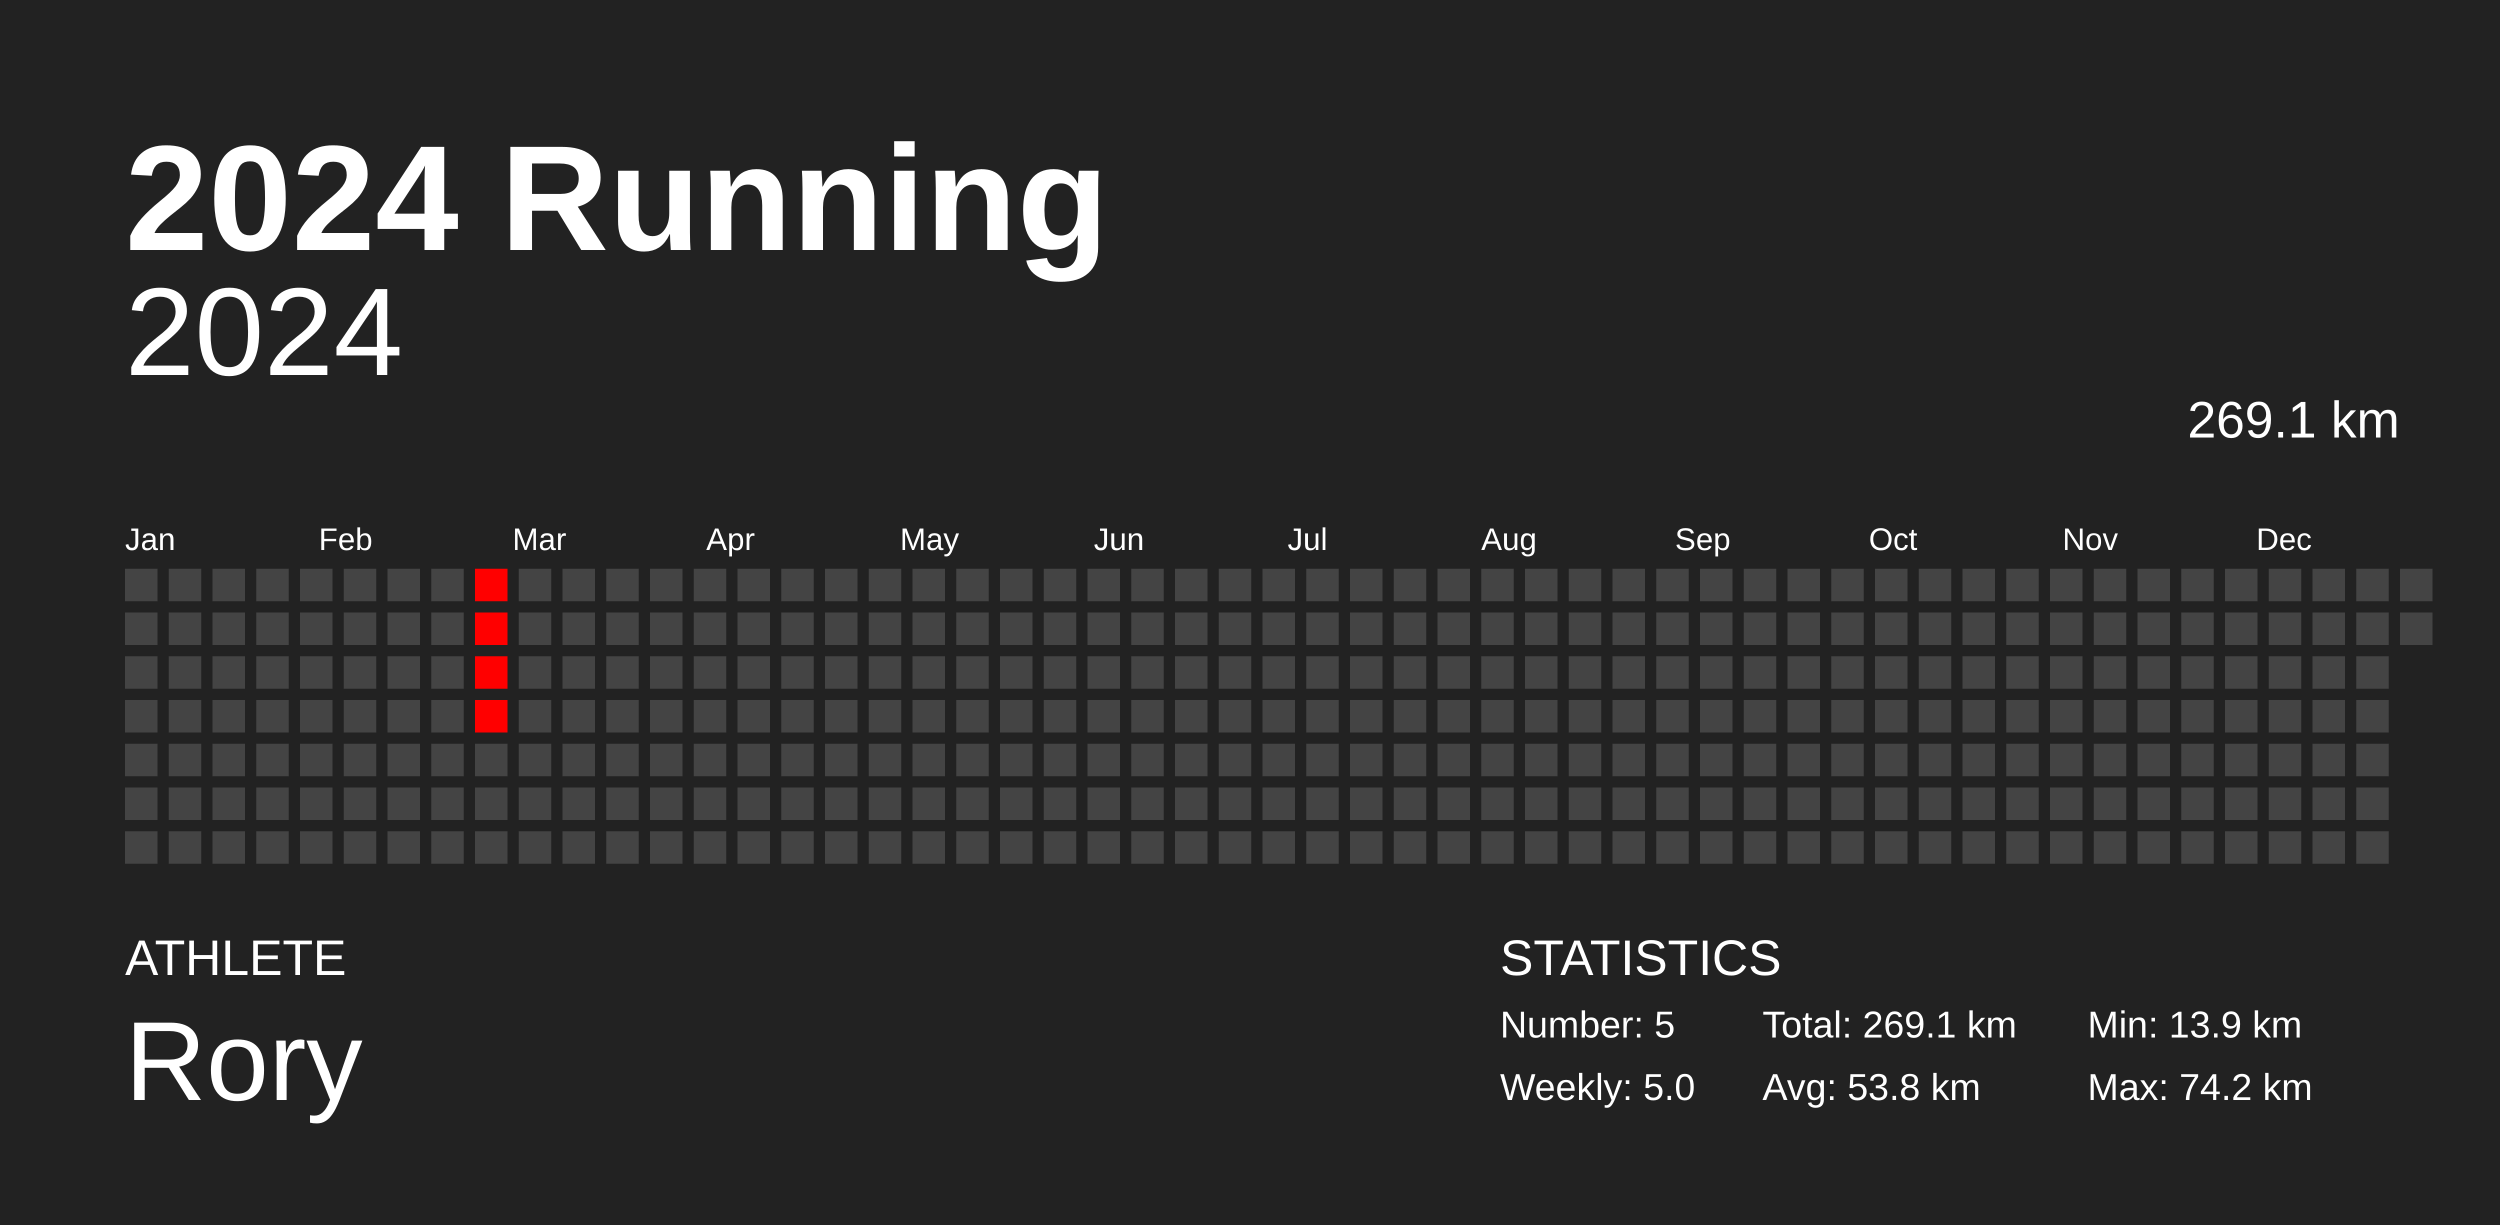
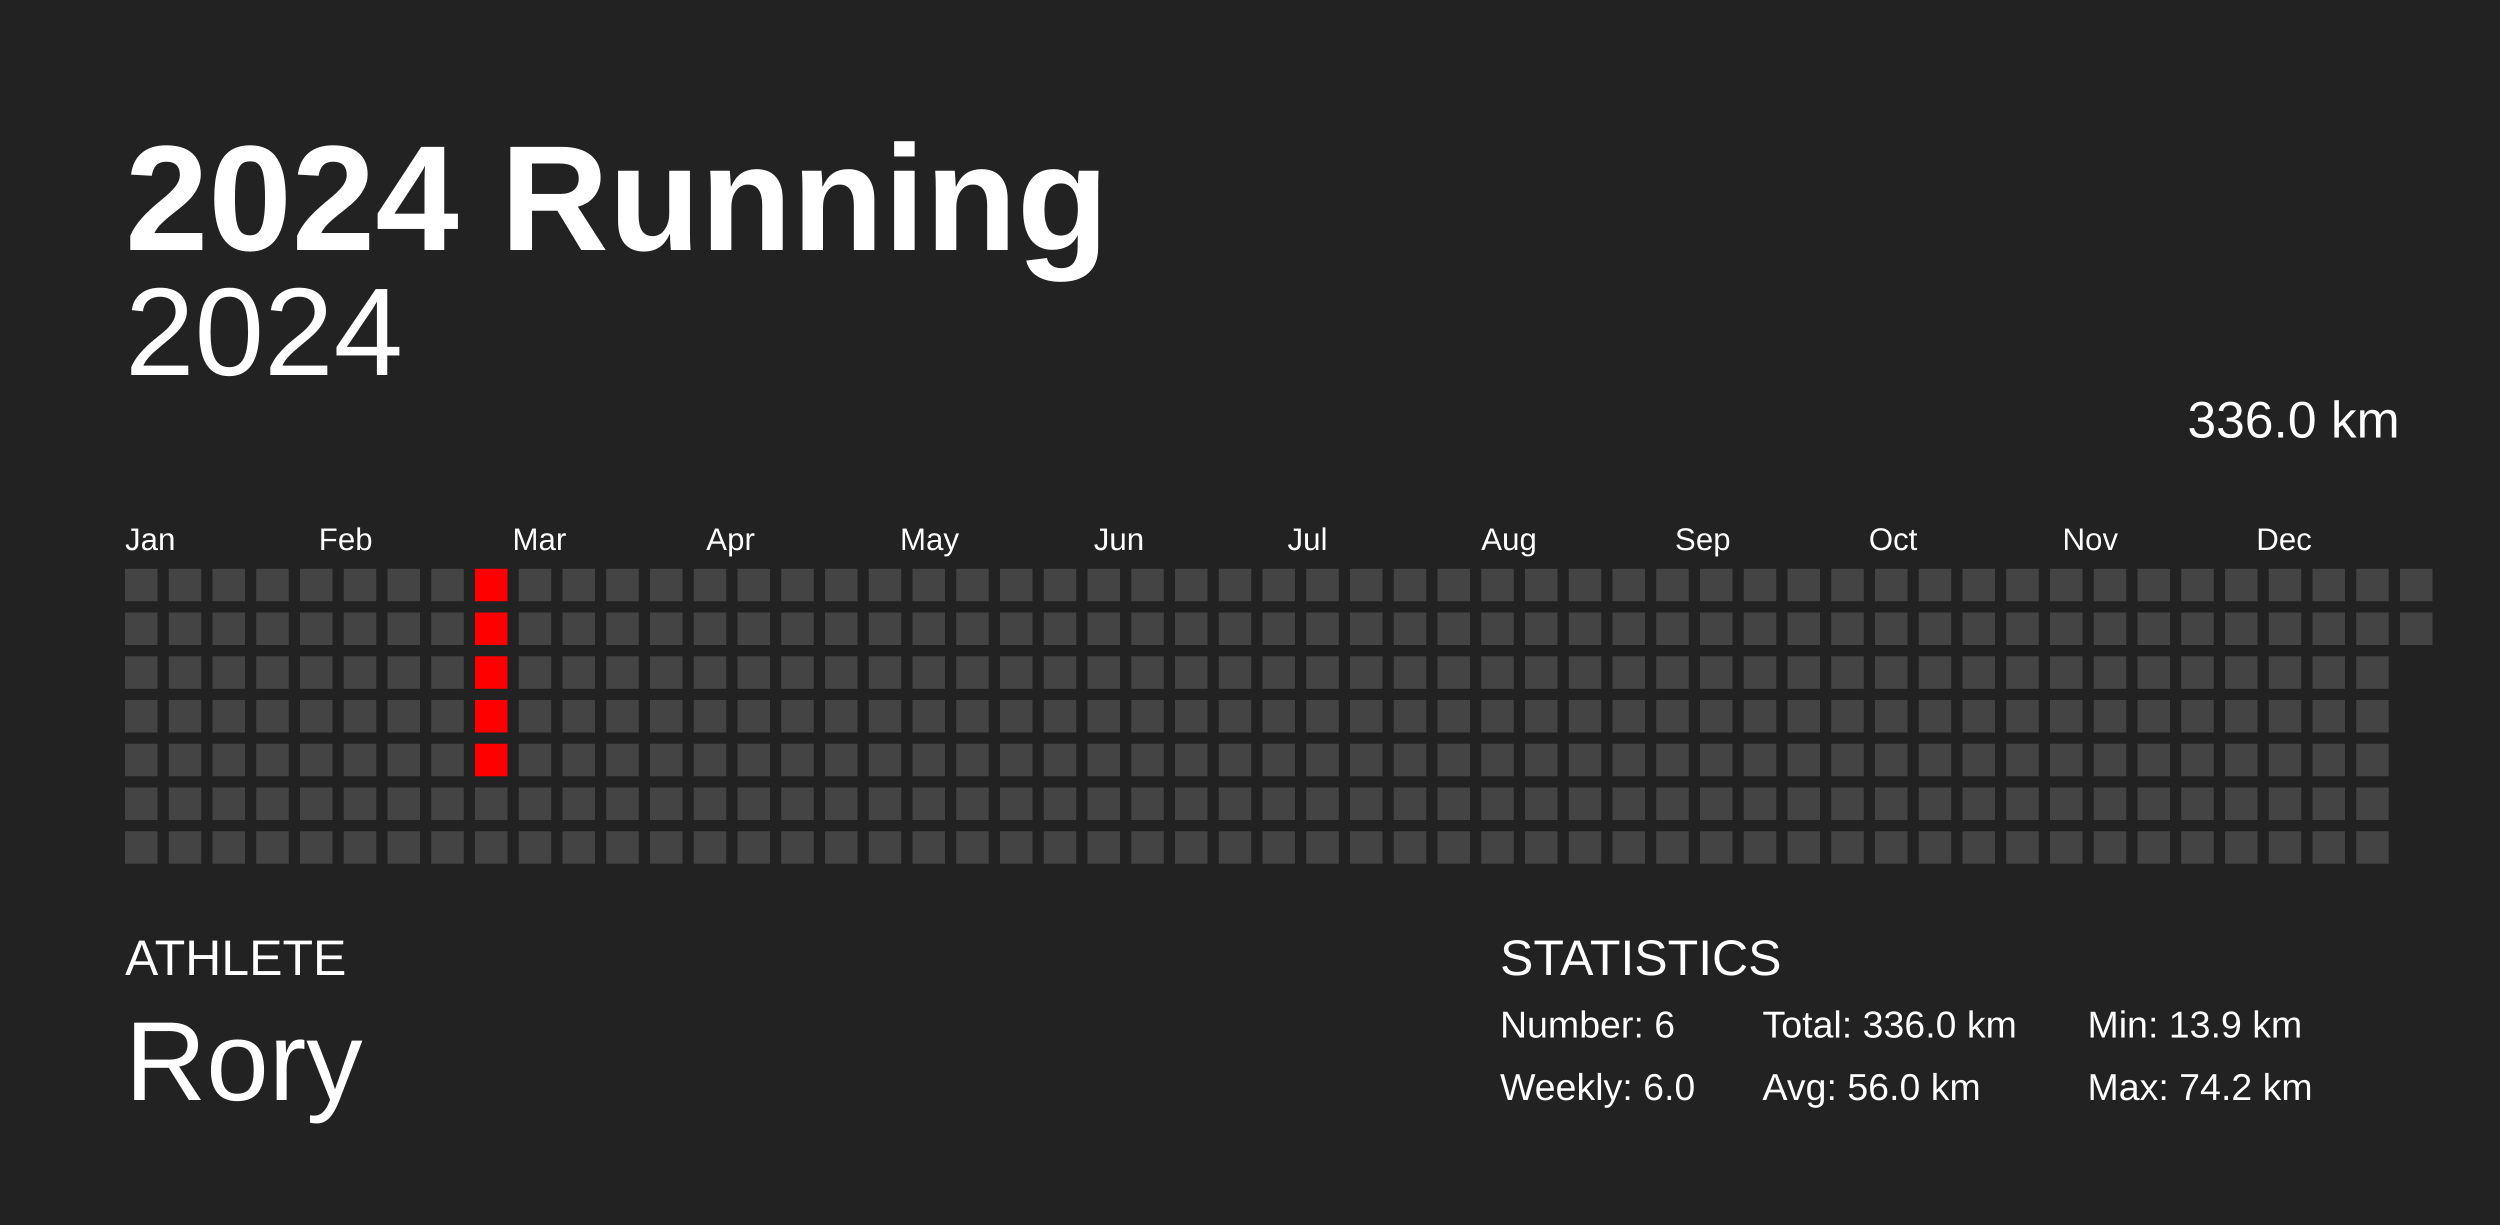
<svg xmlns="http://www.w3.org/2000/svg" baseProfile="full" height="98mm" version="1.1" viewBox="0,0,200,98" width="200mm">
  <defs />
  <rect fill="#222222" height="98" width="200" x="0" y="0" />
  <text fill="#FFFFFF" style="font-size:12px; font-family:Arial; font-weight:bold;" x="10" y="20">2024 Running</text>
  <text fill="#FFFFFF" style="font-size:4px; font-family:Arial" x="10" y="78">ATHLETE</text>
  <text fill="#FFFFFF" style="font-size:9px; font-family:Arial" x="10" y="88">Rory</text>
  <text fill="#FFFFFF" style="font-size:4px; font-family:Arial" x="120" y="78">STATISTICS</text>
-   <text fill="#FFFFFF" style="font-size:3px; font-family:Arial" x="120" y="83">Number: 5</text>
-   <text fill="#FFFFFF" style="font-size:3px; font-family:Arial" x="120" y="88">Weekly: 5.0</text>
-   <text fill="#FFFFFF" style="font-size:3px; font-family:Arial" x="141" y="83">Total: 269.1 km</text>
-   <text fill="#FFFFFF" style="font-size:3px; font-family:Arial" x="141" y="88">Avg: 53.8 km</text>
+   <text fill="#FFFFFF" style="font-size:3px; font-family:Arial" x="120" y="83">Number: 6</text>
+   <text fill="#FFFFFF" style="font-size:3px; font-family:Arial" x="120" y="88">Weekly: 6.0</text>
+   <text fill="#FFFFFF" style="font-size:3px; font-family:Arial" x="141" y="83">Total: 336.0 km</text>
+   <text fill="#FFFFFF" style="font-size:3px; font-family:Arial" x="141" y="88">Avg: 56.0 km</text>
  <text fill="#FFFFFF" style="font-size:3px; font-family:Arial" x="167" y="83">Min: 13.9 km</text>
  <text fill="#FFFFFF" style="font-size:3px; font-family:Arial" x="167" y="88">Max: 74.2 km</text>
  <text alignment-baseline="hanging" fill="#FFFFFF" style="font-size:10.0px; font-family:Arial;" x="10" y="30">2024</text>
-   <text alignment-baseline="hanging" fill="#FFFFFF" style="font-size:4.125px; font-family:Arial;" x="175" y="35">269.1 km</text>
+   <text alignment-baseline="hanging" fill="#FFFFFF" style="font-size:4.125px; font-family:Arial;" x="175" y="35">336.0 km</text>
  <text fill="#FFFFFF" style="font-size:2.5px; font-family:Arial" x="10.0" y="44">Jan</text>
  <text fill="#FFFFFF" style="font-size:2.5px; font-family:Arial" x="25.5" y="44">Feb</text>
  <text fill="#FFFFFF" style="font-size:2.5px; font-family:Arial" x="41.0" y="44">Mar</text>
  <text fill="#FFFFFF" style="font-size:2.5px; font-family:Arial" x="56.5" y="44">Apr</text>
  <text fill="#FFFFFF" style="font-size:2.5px; font-family:Arial" x="72.0" y="44">May</text>
  <text fill="#FFFFFF" style="font-size:2.5px; font-family:Arial" x="87.5" y="44">Jun</text>
  <text fill="#FFFFFF" style="font-size:2.5px; font-family:Arial" x="103.0" y="44">Jul</text>
  <text fill="#FFFFFF" style="font-size:2.5px; font-family:Arial" x="118.5" y="44">Aug</text>
  <text fill="#FFFFFF" style="font-size:2.5px; font-family:Arial" x="134.0" y="44">Sep</text>
  <text fill="#FFFFFF" style="font-size:2.5px; font-family:Arial" x="149.5" y="44">Oct</text>
  <text fill="#FFFFFF" style="font-size:2.5px; font-family:Arial" x="165.0" y="44">Nov</text>
  <text fill="#FFFFFF" style="font-size:2.5px; font-family:Arial" x="180.5" y="44">Dec</text>
  <rect fill="#444444" height="2.6" width="2.6" x="10.0" y="45.5" />
  <rect fill="#444444" height="2.6" width="2.6" x="10.0" y="49.0" />
  <rect fill="#444444" height="2.6" width="2.6" x="10.0" y="52.5" />
  <rect fill="#444444" height="2.6" width="2.6" x="10.0" y="56.0" />
  <rect fill="#444444" height="2.6" width="2.6" x="10.0" y="59.5" />
  <rect fill="#444444" height="2.6" width="2.6" x="10.0" y="63.0" />
  <rect fill="#444444" height="2.6" width="2.6" x="10.0" y="66.5" />
  <rect fill="#444444" height="2.6" width="2.6" x="13.5" y="45.5" />
  <rect fill="#444444" height="2.6" width="2.6" x="13.5" y="49.0" />
  <rect fill="#444444" height="2.6" width="2.6" x="13.5" y="52.5" />
  <rect fill="#444444" height="2.6" width="2.6" x="13.5" y="56.0" />
  <rect fill="#444444" height="2.6" width="2.6" x="13.5" y="59.5" />
  <rect fill="#444444" height="2.6" width="2.6" x="13.5" y="63.0" />
  <rect fill="#444444" height="2.6" width="2.6" x="13.5" y="66.5" />
  <rect fill="#444444" height="2.6" width="2.6" x="17.0" y="45.5" />
  <rect fill="#444444" height="2.6" width="2.6" x="17.0" y="49.0" />
  <rect fill="#444444" height="2.6" width="2.6" x="17.0" y="52.5" />
  <rect fill="#444444" height="2.6" width="2.6" x="17.0" y="56.0" />
  <rect fill="#444444" height="2.6" width="2.6" x="17.0" y="59.5" />
  <rect fill="#444444" height="2.6" width="2.6" x="17.0" y="63.0" />
  <rect fill="#444444" height="2.6" width="2.6" x="17.0" y="66.5" />
  <rect fill="#444444" height="2.6" width="2.6" x="20.5" y="45.5" />
  <rect fill="#444444" height="2.6" width="2.6" x="20.5" y="49.0" />
  <rect fill="#444444" height="2.6" width="2.6" x="20.5" y="52.5" />
  <rect fill="#444444" height="2.6" width="2.6" x="20.5" y="56.0" />
  <rect fill="#444444" height="2.6" width="2.6" x="20.5" y="59.5" />
  <rect fill="#444444" height="2.6" width="2.6" x="20.5" y="63.0" />
  <rect fill="#444444" height="2.6" width="2.6" x="20.5" y="66.5" />
  <rect fill="#444444" height="2.6" width="2.6" x="24.0" y="45.5" />
  <rect fill="#444444" height="2.6" width="2.6" x="24.0" y="49.0" />
  <rect fill="#444444" height="2.6" width="2.6" x="24.0" y="52.5" />
  <rect fill="#444444" height="2.6" width="2.6" x="24.0" y="56.0" />
  <rect fill="#444444" height="2.6" width="2.6" x="24.0" y="59.5" />
  <rect fill="#444444" height="2.6" width="2.6" x="24.0" y="63.0" />
  <rect fill="#444444" height="2.6" width="2.6" x="24.0" y="66.5" />
  <rect fill="#444444" height="2.6" width="2.6" x="27.5" y="45.5" />
  <rect fill="#444444" height="2.6" width="2.6" x="27.5" y="49.0" />
  <rect fill="#444444" height="2.6" width="2.6" x="27.5" y="52.5" />
  <rect fill="#444444" height="2.6" width="2.6" x="27.5" y="56.0" />
  <rect fill="#444444" height="2.6" width="2.6" x="27.5" y="59.5" />
  <rect fill="#444444" height="2.6" width="2.6" x="27.5" y="63.0" />
  <rect fill="#444444" height="2.6" width="2.6" x="27.5" y="66.5" />
  <rect fill="#444444" height="2.6" width="2.6" x="31.0" y="45.5" />
  <rect fill="#444444" height="2.6" width="2.6" x="31.0" y="49.0" />
  <rect fill="#444444" height="2.6" width="2.6" x="31.0" y="52.5" />
  <rect fill="#444444" height="2.6" width="2.6" x="31.0" y="56.0" />
  <rect fill="#444444" height="2.6" width="2.6" x="31.0" y="59.5" />
  <rect fill="#444444" height="2.6" width="2.6" x="31.0" y="63.0" />
  <rect fill="#444444" height="2.6" width="2.6" x="31.0" y="66.5" />
  <rect fill="#444444" height="2.6" width="2.6" x="34.5" y="45.5" />
  <rect fill="#444444" height="2.6" width="2.6" x="34.5" y="49.0" />
  <rect fill="#444444" height="2.6" width="2.6" x="34.5" y="52.5" />
  <rect fill="#444444" height="2.6" width="2.6" x="34.5" y="56.0" />
  <rect fill="#444444" height="2.6" width="2.6" x="34.5" y="59.5" />
  <rect fill="#444444" height="2.6" width="2.6" x="34.5" y="63.0" />
  <rect fill="#444444" height="2.6" width="2.6" x="34.5" y="66.5" />
  <rect fill="red" height="2.6" width="2.6" x="38.0" y="45.5" />
  <rect fill="red" height="2.6" width="2.6" x="38.0" y="49.0" />
  <rect fill="red" height="2.6" width="2.6" x="38.0" y="52.5" />
  <rect fill="red" height="2.6" width="2.6" x="38.0" y="56.0" />
-   <rect fill="#444444" height="2.6" width="2.6" x="38.0" y="59.5" />
+   <rect fill="red" height="2.6" width="2.6" x="38.0" y="59.5" />
  <rect fill="#444444" height="2.6" width="2.6" x="38.0" y="63.0" />
  <rect fill="#444444" height="2.6" width="2.6" x="38.0" y="66.5" />
  <rect fill="#444444" height="2.6" width="2.6" x="41.5" y="45.5" />
  <rect fill="#444444" height="2.6" width="2.6" x="41.5" y="49.0" />
  <rect fill="#444444" height="2.6" width="2.6" x="41.5" y="52.5" />
  <rect fill="#444444" height="2.6" width="2.6" x="41.5" y="56.0" />
  <rect fill="#444444" height="2.6" width="2.6" x="41.5" y="59.5" />
  <rect fill="#444444" height="2.6" width="2.6" x="41.5" y="63.0" />
  <rect fill="#444444" height="2.6" width="2.6" x="41.5" y="66.5" />
  <rect fill="#444444" height="2.6" width="2.6" x="45.0" y="45.5" />
  <rect fill="#444444" height="2.6" width="2.6" x="45.0" y="49.0" />
  <rect fill="#444444" height="2.6" width="2.6" x="45.0" y="52.5" />
  <rect fill="#444444" height="2.6" width="2.6" x="45.0" y="56.0" />
  <rect fill="#444444" height="2.6" width="2.6" x="45.0" y="59.5" />
  <rect fill="#444444" height="2.6" width="2.6" x="45.0" y="63.0" />
  <rect fill="#444444" height="2.6" width="2.6" x="45.0" y="66.5" />
  <rect fill="#444444" height="2.6" width="2.6" x="48.5" y="45.5" />
  <rect fill="#444444" height="2.6" width="2.6" x="48.5" y="49.0" />
  <rect fill="#444444" height="2.6" width="2.6" x="48.5" y="52.5" />
  <rect fill="#444444" height="2.6" width="2.6" x="48.5" y="56.0" />
  <rect fill="#444444" height="2.6" width="2.6" x="48.5" y="59.5" />
  <rect fill="#444444" height="2.6" width="2.6" x="48.5" y="63.0" />
  <rect fill="#444444" height="2.6" width="2.6" x="48.5" y="66.5" />
  <rect fill="#444444" height="2.6" width="2.6" x="52.0" y="45.5" />
  <rect fill="#444444" height="2.6" width="2.6" x="52.0" y="49.0" />
  <rect fill="#444444" height="2.6" width="2.6" x="52.0" y="52.5" />
  <rect fill="#444444" height="2.6" width="2.6" x="52.0" y="56.0" />
  <rect fill="#444444" height="2.6" width="2.6" x="52.0" y="59.5" />
  <rect fill="#444444" height="2.6" width="2.6" x="52.0" y="63.0" />
  <rect fill="#444444" height="2.6" width="2.6" x="52.0" y="66.5" />
  <rect fill="#444444" height="2.6" width="2.6" x="55.5" y="45.5" />
  <rect fill="#444444" height="2.6" width="2.6" x="55.5" y="49.0" />
  <rect fill="#444444" height="2.6" width="2.6" x="55.5" y="52.5" />
  <rect fill="#444444" height="2.6" width="2.6" x="55.5" y="56.0" />
  <rect fill="#444444" height="2.6" width="2.6" x="55.5" y="59.5" />
  <rect fill="#444444" height="2.6" width="2.6" x="55.5" y="63.0" />
  <rect fill="#444444" height="2.6" width="2.6" x="55.5" y="66.5" />
  <rect fill="#444444" height="2.6" width="2.6" x="59.0" y="45.5" />
  <rect fill="#444444" height="2.6" width="2.6" x="59.0" y="49.0" />
  <rect fill="#444444" height="2.6" width="2.6" x="59.0" y="52.5" />
  <rect fill="#444444" height="2.6" width="2.6" x="59.0" y="56.0" />
  <rect fill="#444444" height="2.6" width="2.6" x="59.0" y="59.5" />
  <rect fill="#444444" height="2.6" width="2.6" x="59.0" y="63.0" />
  <rect fill="#444444" height="2.6" width="2.6" x="59.0" y="66.5" />
  <rect fill="#444444" height="2.6" width="2.6" x="62.5" y="45.5" />
  <rect fill="#444444" height="2.6" width="2.6" x="62.5" y="49.0" />
  <rect fill="#444444" height="2.6" width="2.6" x="62.5" y="52.5" />
  <rect fill="#444444" height="2.6" width="2.6" x="62.5" y="56.0" />
  <rect fill="#444444" height="2.6" width="2.6" x="62.5" y="59.5" />
  <rect fill="#444444" height="2.6" width="2.6" x="62.5" y="63.0" />
  <rect fill="#444444" height="2.6" width="2.6" x="62.5" y="66.5" />
  <rect fill="#444444" height="2.6" width="2.6" x="66.0" y="45.5" />
  <rect fill="#444444" height="2.6" width="2.6" x="66.0" y="49.0" />
  <rect fill="#444444" height="2.6" width="2.6" x="66.0" y="52.5" />
  <rect fill="#444444" height="2.6" width="2.6" x="66.0" y="56.0" />
  <rect fill="#444444" height="2.6" width="2.6" x="66.0" y="59.5" />
  <rect fill="#444444" height="2.6" width="2.6" x="66.0" y="63.0" />
  <rect fill="#444444" height="2.6" width="2.6" x="66.0" y="66.5" />
  <rect fill="#444444" height="2.6" width="2.6" x="69.5" y="45.5" />
  <rect fill="#444444" height="2.6" width="2.6" x="69.5" y="49.0" />
  <rect fill="#444444" height="2.6" width="2.6" x="69.5" y="52.5" />
  <rect fill="#444444" height="2.6" width="2.6" x="69.5" y="56.0" />
  <rect fill="#444444" height="2.6" width="2.6" x="69.5" y="59.5" />
  <rect fill="#444444" height="2.6" width="2.6" x="69.5" y="63.0" />
  <rect fill="#444444" height="2.6" width="2.6" x="69.5" y="66.5" />
  <rect fill="#444444" height="2.6" width="2.6" x="73.0" y="45.5" />
  <rect fill="#444444" height="2.6" width="2.6" x="73.0" y="49.0" />
  <rect fill="#444444" height="2.6" width="2.6" x="73.0" y="52.5" />
  <rect fill="#444444" height="2.6" width="2.6" x="73.0" y="56.0" />
  <rect fill="#444444" height="2.6" width="2.6" x="73.0" y="59.5" />
  <rect fill="#444444" height="2.6" width="2.6" x="73.0" y="63.0" />
  <rect fill="#444444" height="2.6" width="2.6" x="73.0" y="66.5" />
  <rect fill="#444444" height="2.6" width="2.6" x="76.5" y="45.5" />
  <rect fill="#444444" height="2.6" width="2.6" x="76.5" y="49.0" />
  <rect fill="#444444" height="2.6" width="2.6" x="76.5" y="52.5" />
  <rect fill="#444444" height="2.6" width="2.6" x="76.5" y="56.0" />
  <rect fill="#444444" height="2.6" width="2.6" x="76.5" y="59.5" />
  <rect fill="#444444" height="2.6" width="2.6" x="76.5" y="63.0" />
  <rect fill="#444444" height="2.6" width="2.6" x="76.5" y="66.5" />
  <rect fill="#444444" height="2.6" width="2.6" x="80.0" y="45.5" />
  <rect fill="#444444" height="2.6" width="2.6" x="80.0" y="49.0" />
  <rect fill="#444444" height="2.6" width="2.6" x="80.0" y="52.5" />
  <rect fill="#444444" height="2.6" width="2.6" x="80.0" y="56.0" />
  <rect fill="#444444" height="2.6" width="2.6" x="80.0" y="59.5" />
  <rect fill="#444444" height="2.6" width="2.6" x="80.0" y="63.0" />
  <rect fill="#444444" height="2.6" width="2.6" x="80.0" y="66.5" />
  <rect fill="#444444" height="2.6" width="2.6" x="83.5" y="45.5" />
  <rect fill="#444444" height="2.6" width="2.6" x="83.5" y="49.0" />
  <rect fill="#444444" height="2.6" width="2.6" x="83.5" y="52.5" />
  <rect fill="#444444" height="2.6" width="2.6" x="83.5" y="56.0" />
  <rect fill="#444444" height="2.6" width="2.6" x="83.5" y="59.5" />
  <rect fill="#444444" height="2.6" width="2.6" x="83.5" y="63.0" />
  <rect fill="#444444" height="2.6" width="2.6" x="83.5" y="66.5" />
  <rect fill="#444444" height="2.6" width="2.6" x="87.0" y="45.5" />
  <rect fill="#444444" height="2.6" width="2.6" x="87.0" y="49.0" />
  <rect fill="#444444" height="2.6" width="2.6" x="87.0" y="52.5" />
  <rect fill="#444444" height="2.6" width="2.6" x="87.0" y="56.0" />
  <rect fill="#444444" height="2.6" width="2.6" x="87.0" y="59.5" />
  <rect fill="#444444" height="2.6" width="2.6" x="87.0" y="63.0" />
  <rect fill="#444444" height="2.6" width="2.6" x="87.0" y="66.5" />
  <rect fill="#444444" height="2.6" width="2.6" x="90.5" y="45.5" />
  <rect fill="#444444" height="2.6" width="2.6" x="90.5" y="49.0" />
  <rect fill="#444444" height="2.6" width="2.6" x="90.5" y="52.5" />
  <rect fill="#444444" height="2.6" width="2.6" x="90.5" y="56.0" />
  <rect fill="#444444" height="2.6" width="2.6" x="90.5" y="59.5" />
  <rect fill="#444444" height="2.6" width="2.6" x="90.5" y="63.0" />
  <rect fill="#444444" height="2.6" width="2.6" x="90.5" y="66.5" />
  <rect fill="#444444" height="2.6" width="2.6" x="94.0" y="45.5" />
  <rect fill="#444444" height="2.6" width="2.6" x="94.0" y="49.0" />
  <rect fill="#444444" height="2.6" width="2.6" x="94.0" y="52.5" />
  <rect fill="#444444" height="2.6" width="2.6" x="94.0" y="56.0" />
  <rect fill="#444444" height="2.6" width="2.6" x="94.0" y="59.5" />
  <rect fill="#444444" height="2.6" width="2.6" x="94.0" y="63.0" />
  <rect fill="#444444" height="2.6" width="2.6" x="94.0" y="66.5" />
  <rect fill="#444444" height="2.6" width="2.6" x="97.5" y="45.5" />
  <rect fill="#444444" height="2.6" width="2.6" x="97.5" y="49.0" />
  <rect fill="#444444" height="2.6" width="2.6" x="97.5" y="52.5" />
  <rect fill="#444444" height="2.6" width="2.6" x="97.5" y="56.0" />
  <rect fill="#444444" height="2.6" width="2.6" x="97.5" y="59.5" />
  <rect fill="#444444" height="2.6" width="2.6" x="97.5" y="63.0" />
  <rect fill="#444444" height="2.6" width="2.6" x="97.5" y="66.5" />
  <rect fill="#444444" height="2.6" width="2.6" x="101.0" y="45.5" />
  <rect fill="#444444" height="2.6" width="2.6" x="101.0" y="49.0" />
  <rect fill="#444444" height="2.6" width="2.6" x="101.0" y="52.5" />
  <rect fill="#444444" height="2.6" width="2.6" x="101.0" y="56.0" />
  <rect fill="#444444" height="2.6" width="2.6" x="101.0" y="59.5" />
  <rect fill="#444444" height="2.6" width="2.6" x="101.0" y="63.0" />
  <rect fill="#444444" height="2.6" width="2.6" x="101.0" y="66.5" />
  <rect fill="#444444" height="2.6" width="2.6" x="104.5" y="45.5" />
  <rect fill="#444444" height="2.6" width="2.6" x="104.5" y="49.0" />
  <rect fill="#444444" height="2.6" width="2.6" x="104.5" y="52.5" />
  <rect fill="#444444" height="2.6" width="2.6" x="104.5" y="56.0" />
  <rect fill="#444444" height="2.6" width="2.6" x="104.5" y="59.5" />
  <rect fill="#444444" height="2.6" width="2.6" x="104.5" y="63.0" />
  <rect fill="#444444" height="2.6" width="2.6" x="104.5" y="66.5" />
  <rect fill="#444444" height="2.6" width="2.6" x="108.0" y="45.5" />
  <rect fill="#444444" height="2.6" width="2.6" x="108.0" y="49.0" />
  <rect fill="#444444" height="2.6" width="2.6" x="108.0" y="52.5" />
  <rect fill="#444444" height="2.6" width="2.6" x="108.0" y="56.0" />
  <rect fill="#444444" height="2.6" width="2.6" x="108.0" y="59.5" />
  <rect fill="#444444" height="2.6" width="2.6" x="108.0" y="63.0" />
  <rect fill="#444444" height="2.6" width="2.6" x="108.0" y="66.5" />
  <rect fill="#444444" height="2.6" width="2.6" x="111.5" y="45.5" />
  <rect fill="#444444" height="2.6" width="2.6" x="111.5" y="49.0" />
  <rect fill="#444444" height="2.6" width="2.6" x="111.5" y="52.5" />
  <rect fill="#444444" height="2.6" width="2.6" x="111.5" y="56.0" />
  <rect fill="#444444" height="2.6" width="2.6" x="111.5" y="59.5" />
  <rect fill="#444444" height="2.6" width="2.6" x="111.5" y="63.0" />
  <rect fill="#444444" height="2.6" width="2.6" x="111.5" y="66.5" />
  <rect fill="#444444" height="2.6" width="2.6" x="115.0" y="45.5" />
  <rect fill="#444444" height="2.6" width="2.6" x="115.0" y="49.0" />
  <rect fill="#444444" height="2.6" width="2.6" x="115.0" y="52.5" />
  <rect fill="#444444" height="2.6" width="2.6" x="115.0" y="56.0" />
  <rect fill="#444444" height="2.6" width="2.6" x="115.0" y="59.5" />
  <rect fill="#444444" height="2.6" width="2.6" x="115.0" y="63.0" />
  <rect fill="#444444" height="2.6" width="2.6" x="115.0" y="66.5" />
  <rect fill="#444444" height="2.6" width="2.6" x="118.5" y="45.5" />
  <rect fill="#444444" height="2.6" width="2.6" x="118.5" y="49.0" />
  <rect fill="#444444" height="2.6" width="2.6" x="118.5" y="52.5" />
  <rect fill="#444444" height="2.6" width="2.6" x="118.5" y="56.0" />
  <rect fill="#444444" height="2.6" width="2.6" x="118.5" y="59.5" />
  <rect fill="#444444" height="2.6" width="2.6" x="118.5" y="63.0" />
  <rect fill="#444444" height="2.6" width="2.6" x="118.5" y="66.5" />
  <rect fill="#444444" height="2.6" width="2.6" x="122.0" y="45.5" />
  <rect fill="#444444" height="2.6" width="2.6" x="122.0" y="49.0" />
  <rect fill="#444444" height="2.6" width="2.6" x="122.0" y="52.5" />
  <rect fill="#444444" height="2.6" width="2.6" x="122.0" y="56.0" />
  <rect fill="#444444" height="2.6" width="2.6" x="122.0" y="59.5" />
  <rect fill="#444444" height="2.6" width="2.6" x="122.0" y="63.0" />
  <rect fill="#444444" height="2.6" width="2.6" x="122.0" y="66.5" />
  <rect fill="#444444" height="2.6" width="2.6" x="125.5" y="45.5" />
  <rect fill="#444444" height="2.6" width="2.6" x="125.5" y="49.0" />
  <rect fill="#444444" height="2.6" width="2.6" x="125.5" y="52.5" />
  <rect fill="#444444" height="2.6" width="2.6" x="125.5" y="56.0" />
  <rect fill="#444444" height="2.6" width="2.6" x="125.5" y="59.5" />
  <rect fill="#444444" height="2.6" width="2.6" x="125.5" y="63.0" />
  <rect fill="#444444" height="2.6" width="2.6" x="125.5" y="66.5" />
  <rect fill="#444444" height="2.6" width="2.6" x="129.0" y="45.5" />
  <rect fill="#444444" height="2.6" width="2.6" x="129.0" y="49.0" />
  <rect fill="#444444" height="2.6" width="2.6" x="129.0" y="52.5" />
  <rect fill="#444444" height="2.6" width="2.6" x="129.0" y="56.0" />
  <rect fill="#444444" height="2.6" width="2.6" x="129.0" y="59.5" />
  <rect fill="#444444" height="2.6" width="2.6" x="129.0" y="63.0" />
  <rect fill="#444444" height="2.6" width="2.6" x="129.0" y="66.5" />
  <rect fill="#444444" height="2.6" width="2.6" x="132.5" y="45.5" />
  <rect fill="#444444" height="2.6" width="2.6" x="132.5" y="49.0" />
  <rect fill="#444444" height="2.6" width="2.6" x="132.5" y="52.5" />
  <rect fill="#444444" height="2.6" width="2.6" x="132.5" y="56.0" />
  <rect fill="#444444" height="2.6" width="2.6" x="132.5" y="59.5" />
  <rect fill="#444444" height="2.6" width="2.6" x="132.5" y="63.0" />
  <rect fill="#444444" height="2.6" width="2.6" x="132.5" y="66.5" />
  <rect fill="#444444" height="2.6" width="2.6" x="136.0" y="45.5" />
  <rect fill="#444444" height="2.6" width="2.6" x="136.0" y="49.0" />
  <rect fill="#444444" height="2.6" width="2.6" x="136.0" y="52.5" />
  <rect fill="#444444" height="2.6" width="2.6" x="136.0" y="56.0" />
  <rect fill="#444444" height="2.6" width="2.6" x="136.0" y="59.5" />
  <rect fill="#444444" height="2.6" width="2.6" x="136.0" y="63.0" />
  <rect fill="#444444" height="2.6" width="2.6" x="136.0" y="66.5" />
  <rect fill="#444444" height="2.6" width="2.6" x="139.5" y="45.5" />
  <rect fill="#444444" height="2.6" width="2.6" x="139.5" y="49.0" />
  <rect fill="#444444" height="2.6" width="2.6" x="139.5" y="52.5" />
  <rect fill="#444444" height="2.6" width="2.6" x="139.5" y="56.0" />
  <rect fill="#444444" height="2.6" width="2.6" x="139.5" y="59.5" />
  <rect fill="#444444" height="2.6" width="2.6" x="139.5" y="63.0" />
  <rect fill="#444444" height="2.6" width="2.6" x="139.5" y="66.5" />
  <rect fill="#444444" height="2.6" width="2.6" x="143.0" y="45.5" />
  <rect fill="#444444" height="2.6" width="2.6" x="143.0" y="49.0" />
  <rect fill="#444444" height="2.6" width="2.6" x="143.0" y="52.5" />
  <rect fill="#444444" height="2.6" width="2.6" x="143.0" y="56.0" />
  <rect fill="#444444" height="2.6" width="2.6" x="143.0" y="59.5" />
  <rect fill="#444444" height="2.6" width="2.6" x="143.0" y="63.0" />
  <rect fill="#444444" height="2.6" width="2.6" x="143.0" y="66.5" />
  <rect fill="#444444" height="2.6" width="2.6" x="146.5" y="45.5" />
  <rect fill="#444444" height="2.6" width="2.6" x="146.5" y="49.0" />
  <rect fill="#444444" height="2.6" width="2.6" x="146.5" y="52.5" />
  <rect fill="#444444" height="2.6" width="2.6" x="146.5" y="56.0" />
  <rect fill="#444444" height="2.6" width="2.6" x="146.5" y="59.5" />
  <rect fill="#444444" height="2.6" width="2.6" x="146.5" y="63.0" />
  <rect fill="#444444" height="2.6" width="2.6" x="146.5" y="66.5" />
  <rect fill="#444444" height="2.6" width="2.6" x="150.0" y="45.5" />
  <rect fill="#444444" height="2.6" width="2.6" x="150.0" y="49.0" />
  <rect fill="#444444" height="2.6" width="2.6" x="150.0" y="52.5" />
  <rect fill="#444444" height="2.6" width="2.6" x="150.0" y="56.0" />
  <rect fill="#444444" height="2.6" width="2.6" x="150.0" y="59.5" />
  <rect fill="#444444" height="2.6" width="2.6" x="150.0" y="63.0" />
  <rect fill="#444444" height="2.6" width="2.6" x="150.0" y="66.5" />
  <rect fill="#444444" height="2.6" width="2.6" x="153.5" y="45.5" />
  <rect fill="#444444" height="2.6" width="2.6" x="153.5" y="49.0" />
  <rect fill="#444444" height="2.6" width="2.6" x="153.5" y="52.5" />
  <rect fill="#444444" height="2.6" width="2.6" x="153.5" y="56.0" />
  <rect fill="#444444" height="2.6" width="2.6" x="153.5" y="59.5" />
  <rect fill="#444444" height="2.6" width="2.6" x="153.5" y="63.0" />
  <rect fill="#444444" height="2.6" width="2.6" x="153.5" y="66.5" />
  <rect fill="#444444" height="2.6" width="2.6" x="157.0" y="45.5" />
  <rect fill="#444444" height="2.6" width="2.6" x="157.0" y="49.0" />
  <rect fill="#444444" height="2.6" width="2.6" x="157.0" y="52.5" />
  <rect fill="#444444" height="2.6" width="2.6" x="157.0" y="56.0" />
  <rect fill="#444444" height="2.6" width="2.6" x="157.0" y="59.5" />
  <rect fill="#444444" height="2.6" width="2.6" x="157.0" y="63.0" />
  <rect fill="#444444" height="2.6" width="2.6" x="157.0" y="66.5" />
  <rect fill="#444444" height="2.6" width="2.6" x="160.5" y="45.5" />
  <rect fill="#444444" height="2.6" width="2.6" x="160.5" y="49.0" />
  <rect fill="#444444" height="2.6" width="2.6" x="160.5" y="52.5" />
  <rect fill="#444444" height="2.6" width="2.6" x="160.5" y="56.0" />
  <rect fill="#444444" height="2.6" width="2.6" x="160.5" y="59.5" />
  <rect fill="#444444" height="2.6" width="2.6" x="160.5" y="63.0" />
  <rect fill="#444444" height="2.6" width="2.6" x="160.5" y="66.5" />
  <rect fill="#444444" height="2.6" width="2.6" x="164.0" y="45.5" />
  <rect fill="#444444" height="2.6" width="2.6" x="164.0" y="49.0" />
  <rect fill="#444444" height="2.6" width="2.6" x="164.0" y="52.5" />
  <rect fill="#444444" height="2.6" width="2.6" x="164.0" y="56.0" />
  <rect fill="#444444" height="2.6" width="2.6" x="164.0" y="59.5" />
  <rect fill="#444444" height="2.6" width="2.6" x="164.0" y="63.0" />
  <rect fill="#444444" height="2.6" width="2.6" x="164.0" y="66.5" />
  <rect fill="#444444" height="2.6" width="2.6" x="167.5" y="45.5" />
  <rect fill="#444444" height="2.6" width="2.6" x="167.5" y="49.0" />
  <rect fill="#444444" height="2.6" width="2.6" x="167.5" y="52.5" />
  <rect fill="#444444" height="2.6" width="2.6" x="167.5" y="56.0" />
  <rect fill="#444444" height="2.6" width="2.6" x="167.5" y="59.5" />
  <rect fill="#444444" height="2.6" width="2.6" x="167.5" y="63.0" />
  <rect fill="#444444" height="2.6" width="2.6" x="167.5" y="66.5" />
  <rect fill="#444444" height="2.6" width="2.6" x="171.0" y="45.5" />
  <rect fill="#444444" height="2.6" width="2.6" x="171.0" y="49.0" />
  <rect fill="#444444" height="2.6" width="2.6" x="171.0" y="52.5" />
  <rect fill="#444444" height="2.6" width="2.6" x="171.0" y="56.0" />
  <rect fill="#444444" height="2.6" width="2.6" x="171.0" y="59.5" />
  <rect fill="#444444" height="2.6" width="2.6" x="171.0" y="63.0" />
  <rect fill="#444444" height="2.6" width="2.6" x="171.0" y="66.5" />
  <rect fill="#444444" height="2.6" width="2.6" x="174.5" y="45.5" />
  <rect fill="#444444" height="2.6" width="2.6" x="174.5" y="49.0" />
  <rect fill="#444444" height="2.6" width="2.6" x="174.5" y="52.5" />
  <rect fill="#444444" height="2.6" width="2.6" x="174.5" y="56.0" />
  <rect fill="#444444" height="2.6" width="2.6" x="174.5" y="59.5" />
  <rect fill="#444444" height="2.6" width="2.6" x="174.5" y="63.0" />
  <rect fill="#444444" height="2.6" width="2.6" x="174.5" y="66.5" />
  <rect fill="#444444" height="2.6" width="2.6" x="178.0" y="45.5" />
  <rect fill="#444444" height="2.6" width="2.6" x="178.0" y="49.0" />
  <rect fill="#444444" height="2.6" width="2.6" x="178.0" y="52.5" />
  <rect fill="#444444" height="2.6" width="2.6" x="178.0" y="56.0" />
  <rect fill="#444444" height="2.6" width="2.6" x="178.0" y="59.5" />
  <rect fill="#444444" height="2.6" width="2.6" x="178.0" y="63.0" />
  <rect fill="#444444" height="2.6" width="2.6" x="178.0" y="66.5" />
  <rect fill="#444444" height="2.6" width="2.6" x="181.5" y="45.5" />
  <rect fill="#444444" height="2.6" width="2.6" x="181.5" y="49.0" />
  <rect fill="#444444" height="2.6" width="2.6" x="181.5" y="52.5" />
  <rect fill="#444444" height="2.6" width="2.6" x="181.5" y="56.0" />
  <rect fill="#444444" height="2.6" width="2.6" x="181.5" y="59.5" />
  <rect fill="#444444" height="2.6" width="2.6" x="181.5" y="63.0" />
  <rect fill="#444444" height="2.6" width="2.6" x="181.5" y="66.5" />
  <rect fill="#444444" height="2.6" width="2.6" x="185.0" y="45.5" />
  <rect fill="#444444" height="2.6" width="2.6" x="185.0" y="49.0" />
  <rect fill="#444444" height="2.6" width="2.6" x="185.0" y="52.5" />
  <rect fill="#444444" height="2.6" width="2.6" x="185.0" y="56.0" />
  <rect fill="#444444" height="2.6" width="2.6" x="185.0" y="59.5" />
  <rect fill="#444444" height="2.6" width="2.6" x="185.0" y="63.0" />
  <rect fill="#444444" height="2.6" width="2.6" x="185.0" y="66.5" />
  <rect fill="#444444" height="2.6" width="2.6" x="188.5" y="45.5" />
  <rect fill="#444444" height="2.6" width="2.6" x="188.5" y="49.0" />
  <rect fill="#444444" height="2.6" width="2.6" x="188.5" y="52.5" />
  <rect fill="#444444" height="2.6" width="2.6" x="188.5" y="56.0" />
  <rect fill="#444444" height="2.6" width="2.6" x="188.5" y="59.5" />
  <rect fill="#444444" height="2.6" width="2.6" x="188.5" y="63.0" />
  <rect fill="#444444" height="2.6" width="2.6" x="188.5" y="66.5" />
  <rect fill="#444444" height="2.6" width="2.6" x="192.0" y="45.5" />
  <rect fill="#444444" height="2.6" width="2.6" x="192.0" y="49.0" />
</svg>
